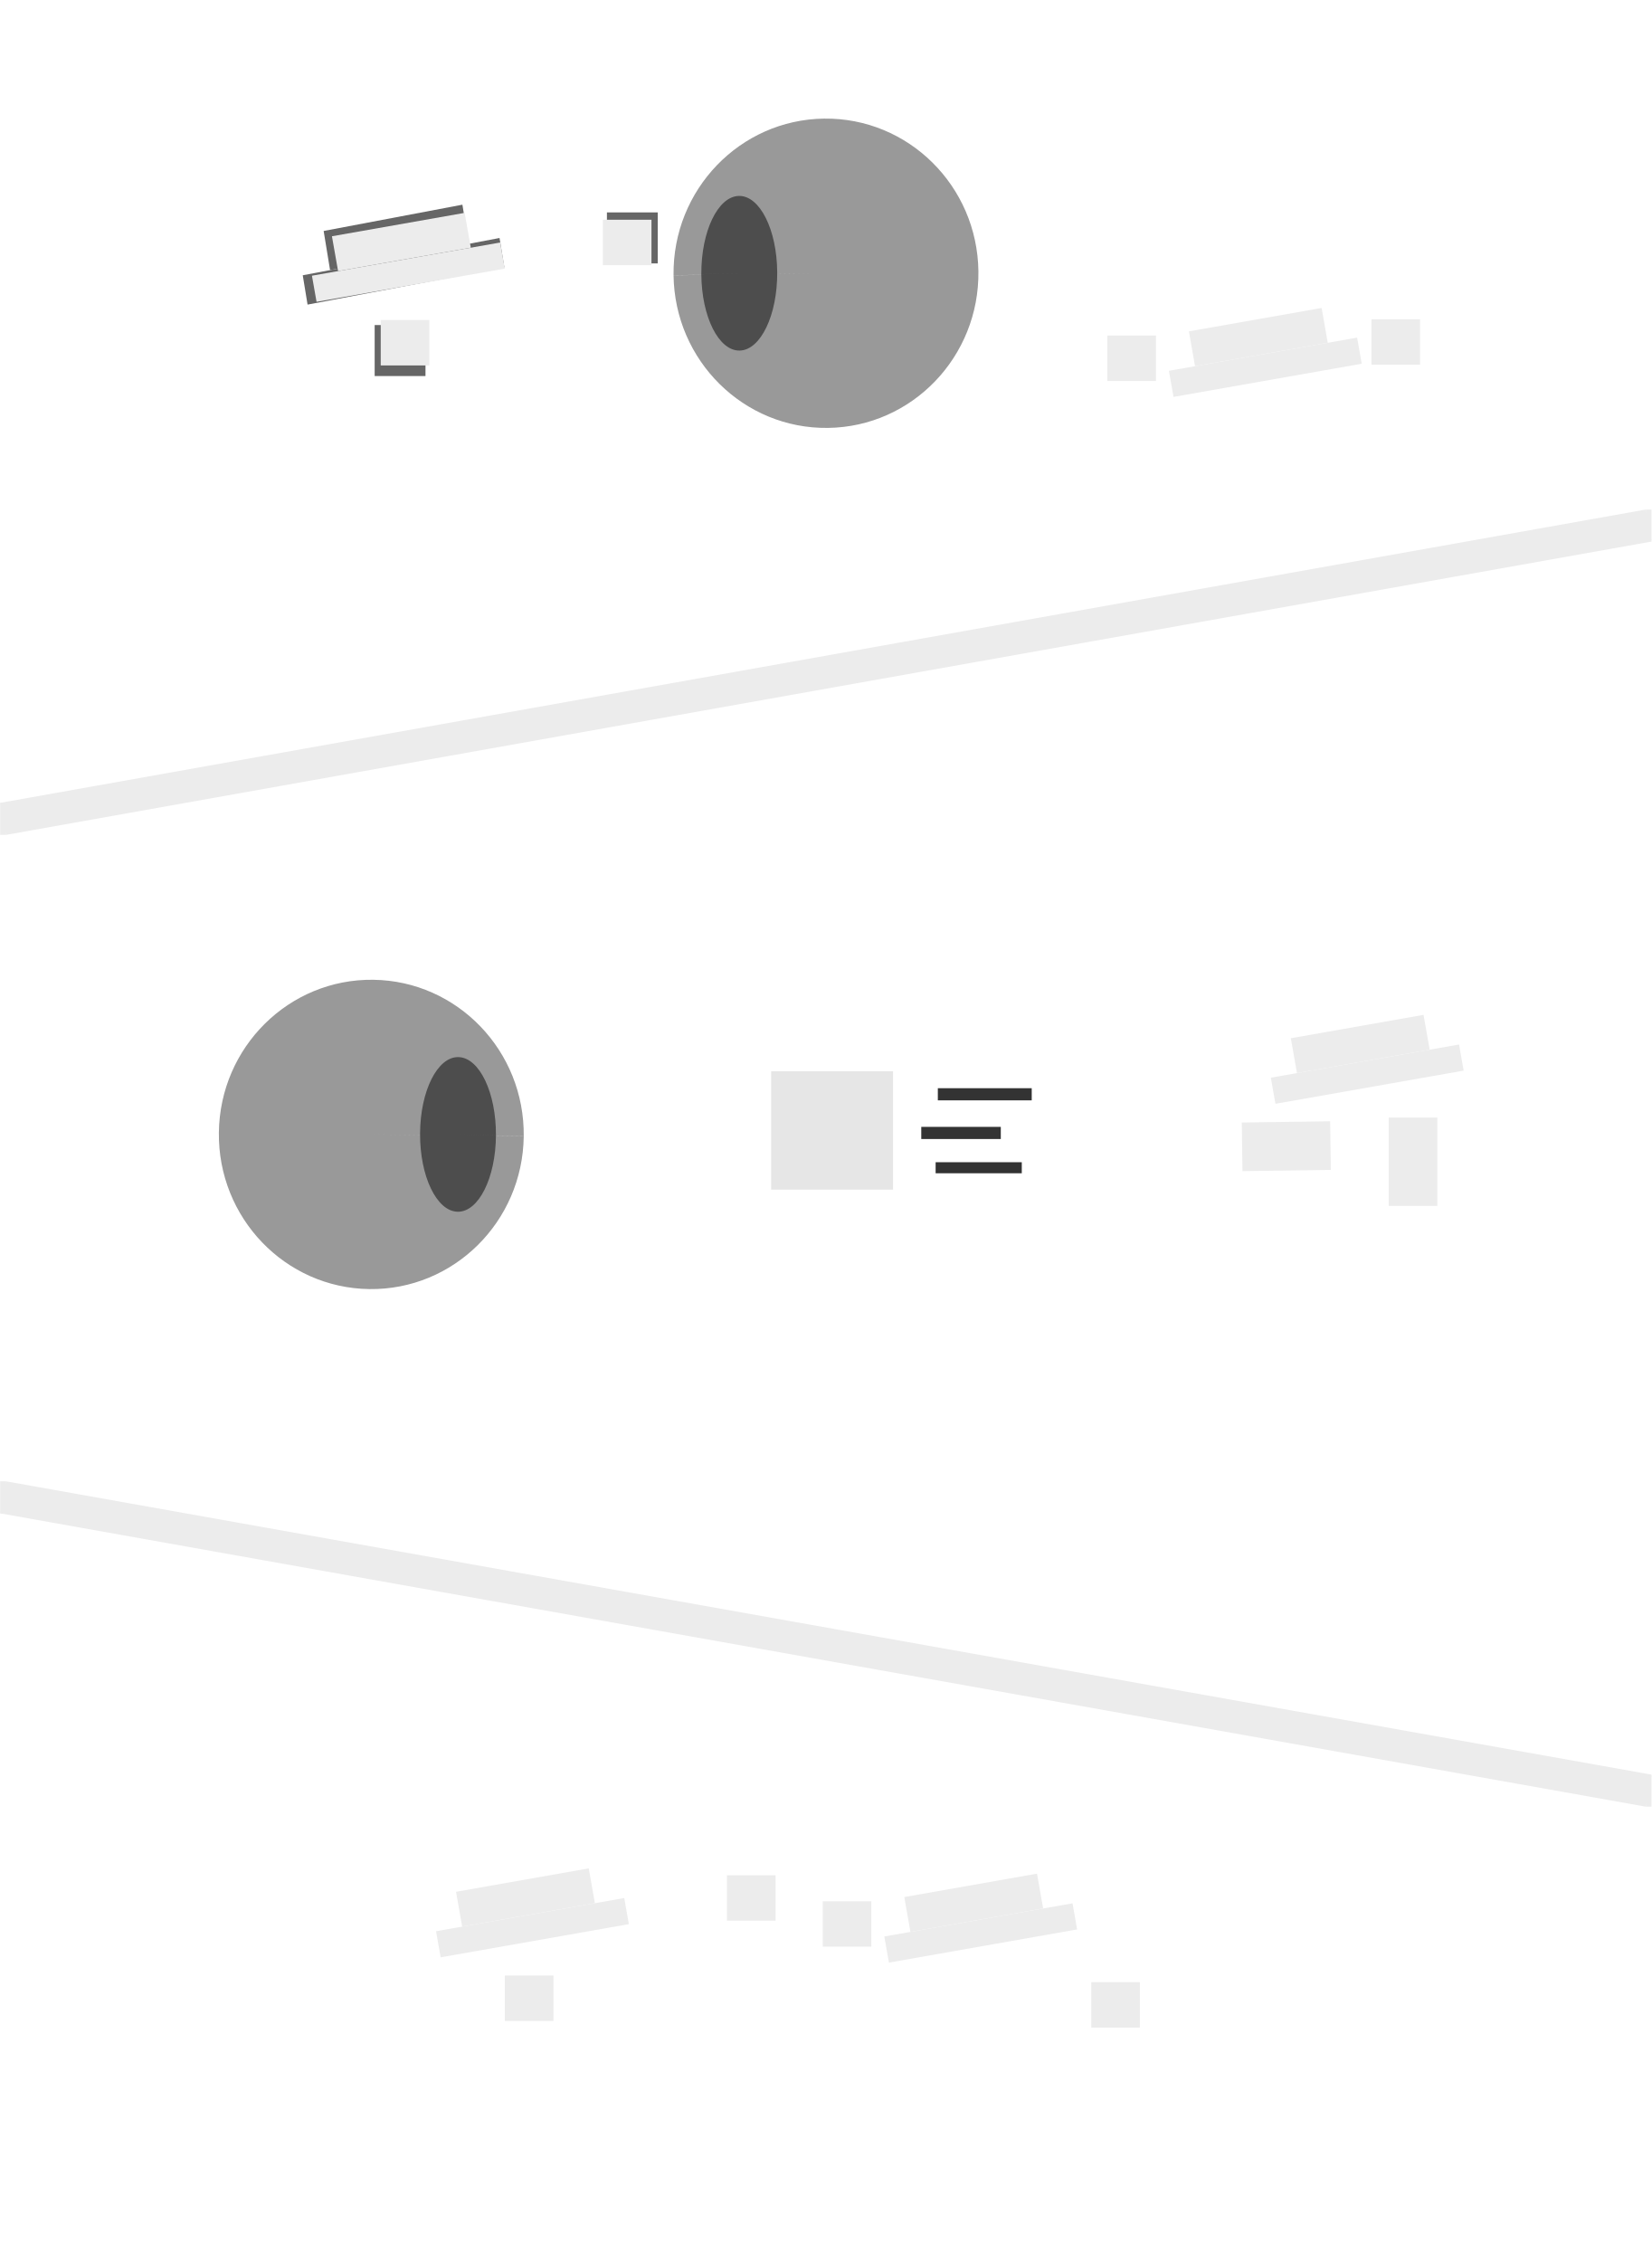
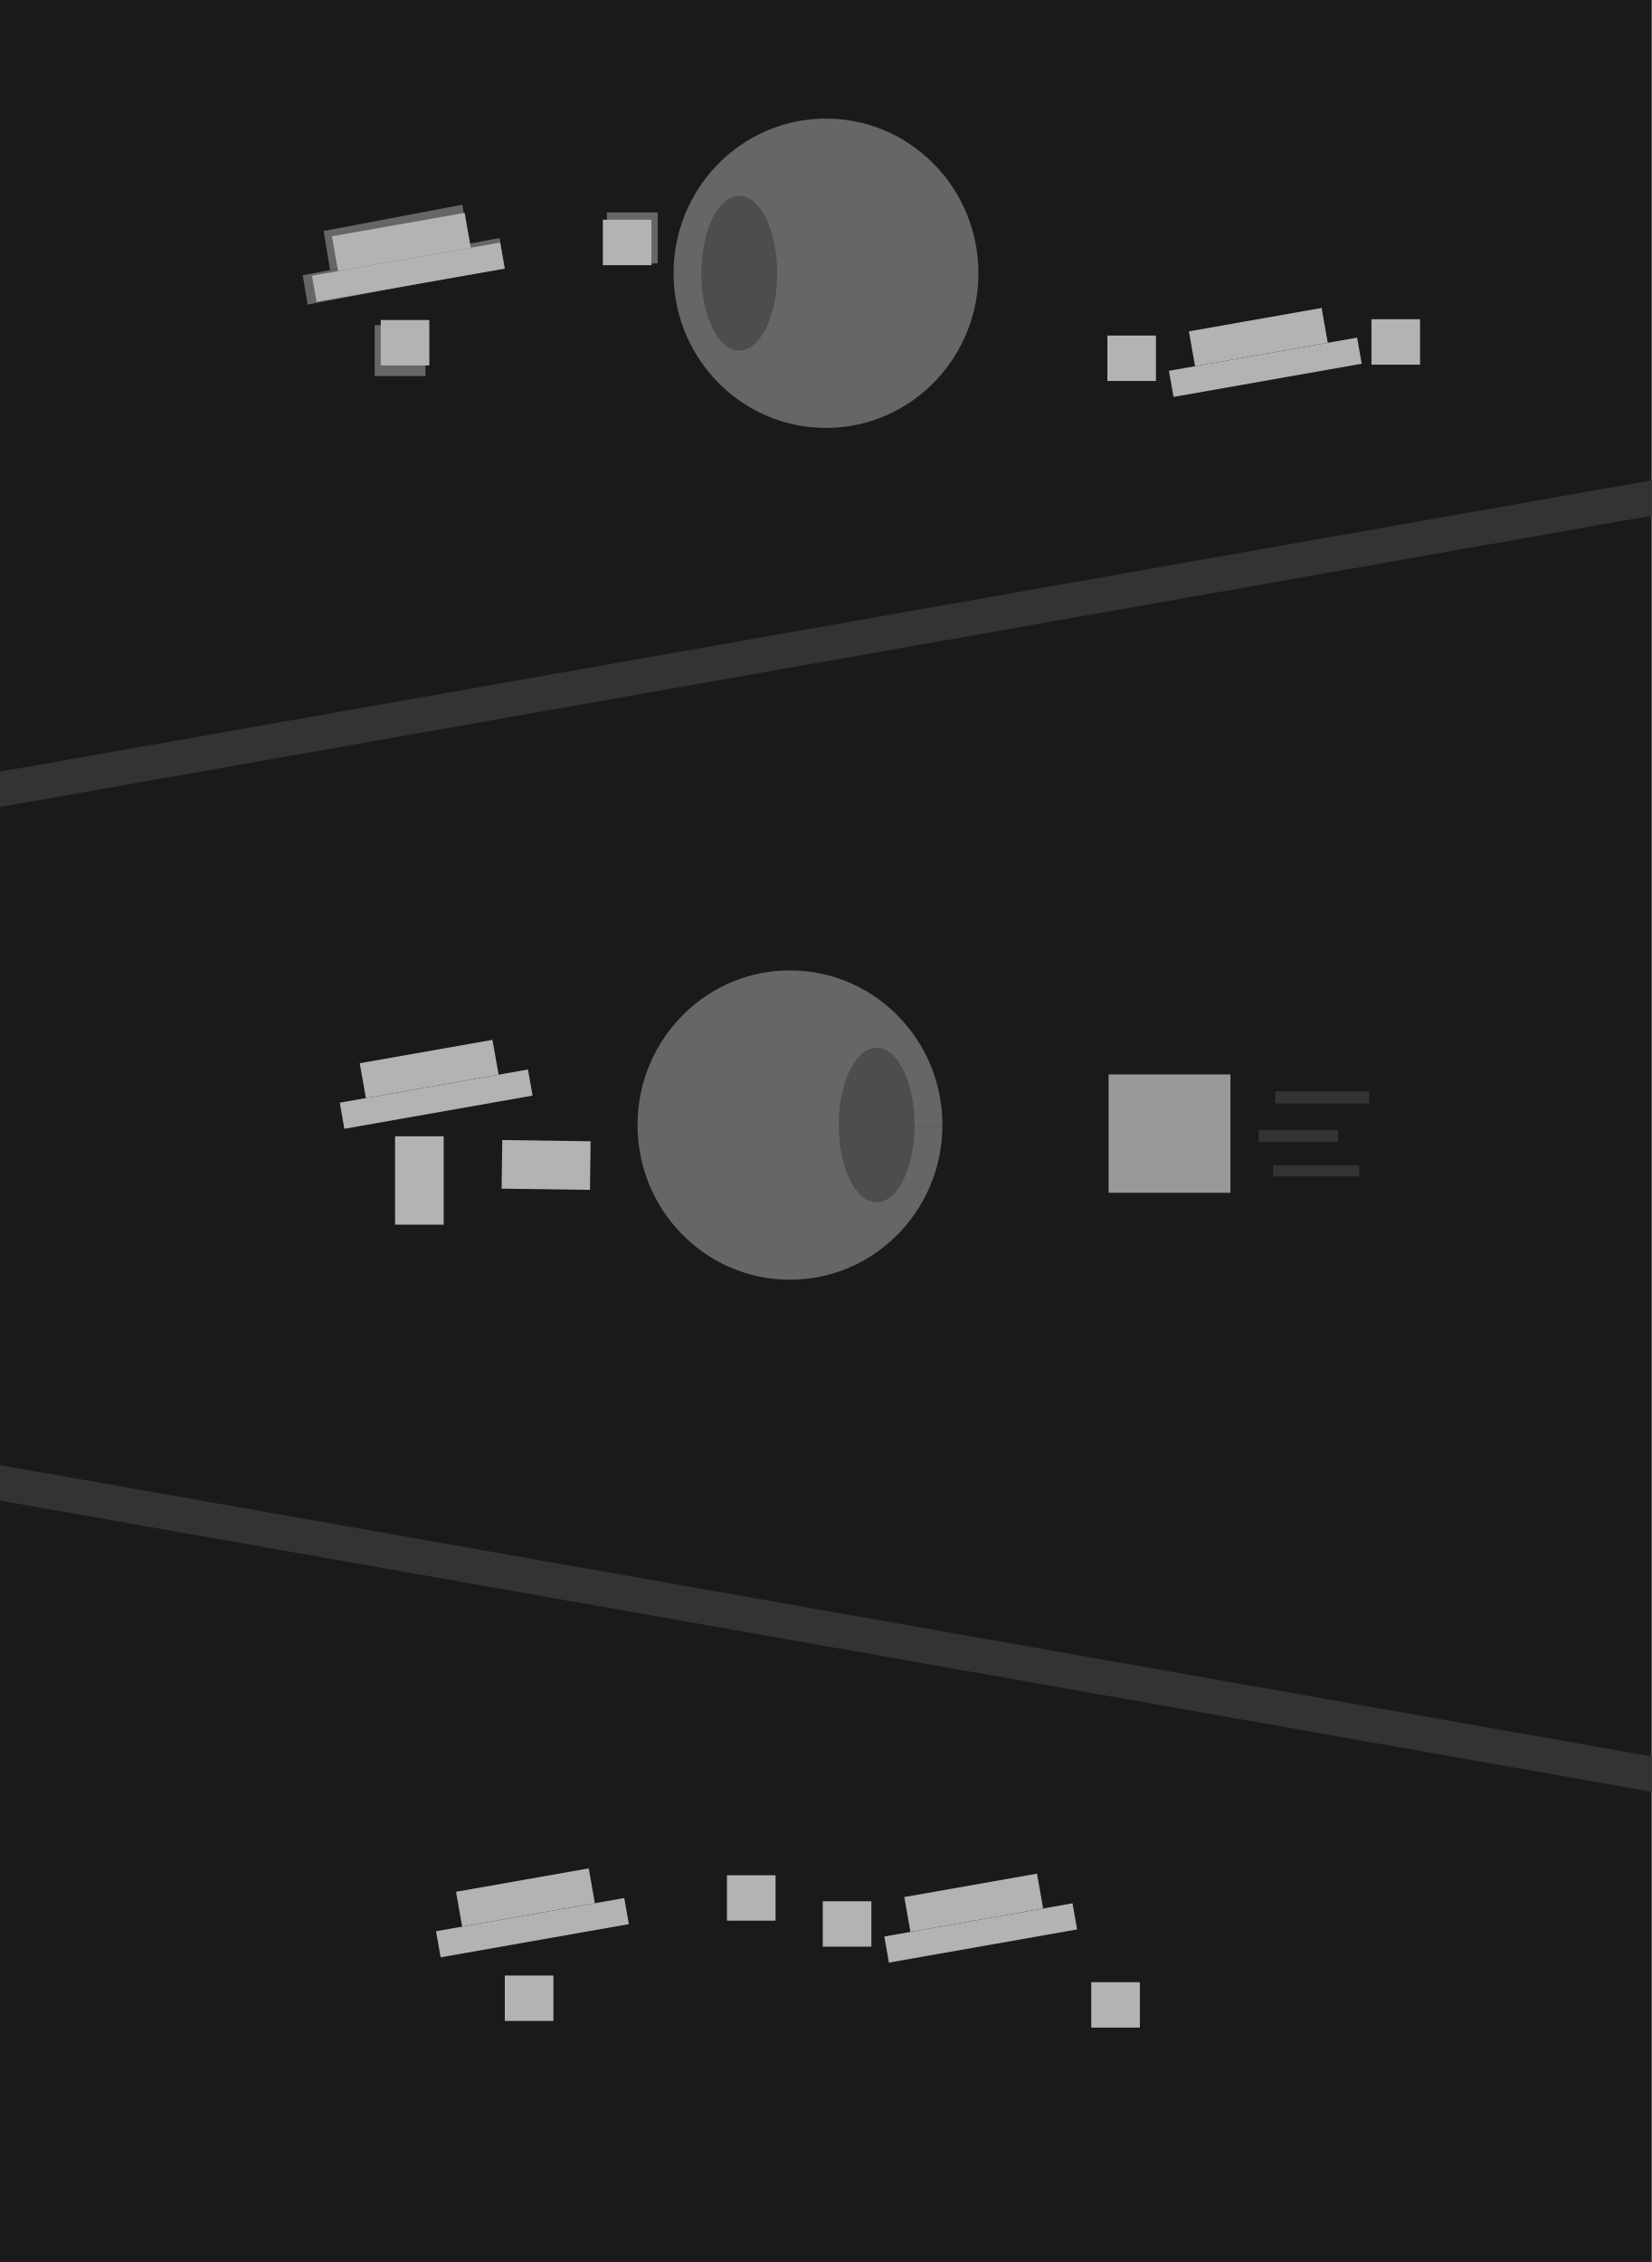
<svg xmlns="http://www.w3.org/2000/svg" width="260" height="356" viewBox="0 0 68.792 94.192" version="1.1" id="svg1">
  <defs id="defs1" />
-   <g id="layer1">
-     <rect style="display:none;fill:#1a1a1a;stroke-width:0.265" id="rect1" width="68.787" height="94.216" x="0" y="0" />
-     <g id="g43" transform="translate(10.37096,37.37893)">
-       <g id="g33">
-         <g id="g30">
-           <rect style="fill:#ececec;stroke-width:0.265" id="rect29" width="2.024" height="3.68" x="47.464" y="9.157" />
-           <rect style="fill:#ececec;stroke-width:0.265" id="rect30" width="2.024" height="3.68" x="9.945" y="-44.888" transform="rotate(89.19392)" />
+   <g id="layer1" style="display:inline">
+     <g id="g1">
+       <rect style="display:inline;fill:#1a1a1a;stroke-width:0.265" id="rect1" width="68.787" height="94.216" x="0" y="0" />
+       <g id="g43" transform="translate(10.37096,37.37893)">
+         <g id="g33" transform="translate(-38.77521,1.040945)" style="fill:#b3b3b3">
+           <g id="g30" transform="matrix(-1,0,0,1,94.34499,-0.2602363)" style="fill:#b3b3b3">
+             <rect style="fill:#b3b3b3;stroke-width:0.265" id="rect29" width="2.024" height="3.68" x="47.464" y="9.157" />
+             <rect style="fill:#b3b3b3;stroke-width:0.265" id="rect30" width="2.024" height="3.68" x="9.945" y="-44.888" transform="rotate(89.19392)" />
+           </g>
+           <g id="g32" transform="rotate(-10,46.62477,8.727835)" style="fill:#b3b3b3">
+             <rect style="fill:#b3b3b3;stroke-width:0.265" id="rect31" width="5.612" height="1.472" x="43.934" y="5.336" />
+             <rect style="fill:#b3b3b3;stroke-width:0.265" id="rect32" width="7.959" height="1.104" x="42.829" y="6.809" />
+           </g>
        </g>
-         <g id="g32" transform="rotate(-10,46.62477,8.727835)">
-           <rect style="fill:#ececec;stroke-width:0.265" id="rect31" width="5.612" height="1.472" x="43.934" y="5.336" />
-           <rect style="fill:#ececec;stroke-width:0.265" id="rect32" width="7.959" height="1.104" x="42.829" y="6.809" />
+         <g id="g42" transform="translate(14.05276,0.1301182)">
+           <rect style="fill:#999999;stroke-width:0.162" id="rect38" width="5.075" height="4.928" x="21.744" y="7.231" />
+           <g id="g41">
+             <rect style="fill:#333333;stroke-width:0.265" id="rect39" width="3.91" height="0.506" x="39.057" y="45.314" transform="translate(-10.37148,-37.37893)" />
+             <rect style="fill:#333333;stroke-width:0.265" id="rect40" width="3.312" height="0.506" x="38.367" y="46.924" transform="translate(-10.37148,-37.37893)" />
+             <rect style="fill:#333333;stroke-width:0.265" id="rect41" width="3.588" height="0.46" x="38.965" y="48.396" transform="translate(-10.37148,-37.37893)" />
+           </g>
+         </g>
+         <g id="g2-8" transform="matrix(-1,0,0,1,64.08367,12.48451)">
+           <path style="fill:#666666;stroke-width:0.508" id="path29-8" d="m 35.208,-2.935 a 6.349,6.441 0 0 1 6.268,-6.52 6.349,6.441 0 0 1 6.428,6.358 6.349,6.441 0 0 1 -6.266,6.522 6.349,6.441 0 0 1 -6.43,-6.356 l 6.348,-0.084 z" />
+           <path style="fill:#4d4d4d;stroke-width:0.179" id="path24-2" d="m 36.365,-2.975 a 1.58,3.22 0 0 1 1.56,-3.26 1.58,3.22 0 0 1 1.6,3.179 A 1.58,3.22 0 0 1 37.965,0.204 1.58,3.22 0 0 1 36.365,-2.974 l 1.58,-0.042 z" />
        </g>
      </g>
-       <g id="g42">
-         <rect style="fill:#e6e6e6;stroke-width:0.162" id="rect38" width="5.075" height="4.928" x="21.744" y="7.231" />
-         <g id="g41">
-           <rect style="fill:#333333;stroke-width:0.265" id="rect39" width="3.91" height="0.506" x="39.057" y="45.314" transform="translate(-10.37148,-37.37893)" />
-           <rect style="fill:#333333;stroke-width:0.265" id="rect40" width="3.312" height="0.506" x="38.367" y="46.924" transform="translate(-10.37148,-37.37893)" />
-           <rect style="fill:#333333;stroke-width:0.265" id="rect41" width="3.588" height="0.46" x="38.965" y="48.396" transform="translate(-10.37148,-37.37893)" />
+       <g id="g8-6-8-5-8" style="display:inline;fill:#333333;fill-opacity:1" transform="translate(-5.1800125e-4,-1.166667)">
+         <rect style="display:inline;fill:#333333;fill-opacity:1;stroke-width:0.8" id="rect20-3-6-5-2" width="69.853" height="1.474" x="0.001" y="-63.651" transform="matrix(0.9848077,0.1736482,0,-1,0,0)" />
+         <rect style="display:inline;fill:#333333;fill-opacity:1;stroke-width:0.8" id="rect15-4-7-7-3-5" width="69.853" height="1.474" x="0.001" y="33.297" transform="matrix(0.9848077,-0.1736482,0,1,0,0)" />
+       </g>
+       <g id="g25" transform="translate(-2.831753,-0.1740007)">
+         <g id="g9" transform="translate(8.957873,8.117394)" style="fill:#b3b3b3">
+           <g id="g5" transform="translate(0,0.6505908)" style="fill:#b3b3b3">
+             <rect style="fill:#b3b3b3;stroke-width:0.19" id="rect5-7" width="2.024" height="1.891" x="50.988" y="4.7" />
+             <rect style="fill:#b3b3b3;stroke-width:0.19" id="rect10" width="2.024" height="1.891" x="39.99" y="5.379" />
+           </g>
+           <g id="g7" transform="rotate(-10,46.62477,8.727835)" style="fill:#b3b3b3">
+             <rect style="fill:#b3b3b3;stroke-width:0.265" id="rect8" width="5.612" height="1.472" x="43.934" y="5.336" />
+             <rect style="fill:#b3b3b3;stroke-width:0.265" id="rect9" width="7.959" height="1.104" x="42.829" y="6.809" />
+           </g>
        </g>
-       </g>
-       <g id="g2-8" transform="matrix(-1,0,0,1,46.64784,12.87486)">
-         <path style="fill:#999999;stroke-width:0.508" id="path29-8" d="m 35.208,-2.935 a 6.349,6.441 0 0 1 6.268,-6.52 6.349,6.441 0 0 1 6.428,6.358 6.349,6.441 0 0 1 -6.266,6.522 6.349,6.441 0 0 1 -6.43,-6.356 l 6.348,-0.084 z" />
-         <path style="fill:#4d4d4d;stroke-width:0.179" id="path24-2" d="m 36.365,-2.975 a 1.58,3.22 0 0 1 1.56,-3.26 1.58,3.22 0 0 1 1.6,3.179 A 1.58,3.22 0 0 1 37.965,0.204 1.58,3.22 0 0 1 36.365,-2.974 l 1.58,-0.042 z" />
-       </g>
-     </g>
-     <g id="g8" transform="translate(-5.2334809e-4)">
-       <g id="g6" transform="matrix(1,0,0,-1,-2.1782692e-7,94.86173)">
-         <rect style="fill:#ececec;stroke-width:0.28" id="rect4" width="69.615" height="1.355" x="-5.46" y="31.352" ry="0" transform="matrix(0.9844859,-0.1754638,0.1718502,0.9851231,0,0)" />
-         <rect style="fill:#ececec;stroke-width:0.265" id="rect5" width="0.23" height="1.288" x="68.546" y="19.632" ry="0" rx="0" />
-         <rect style="fill:#ececec;stroke-width:0.265" id="rect6" width="0.242" height="1.334" x="0.006" y="31.845" ry="0" rx="0" />
-       </g>
-       <g id="g4" transform="translate(0,1.5875)">
-         <rect style="fill:#ececec;stroke-width:0.28" id="rect2" width="69.615" height="1.355" x="-5.46" y="31.352" ry="0" transform="matrix(0.9844859,-0.1754638,0.1718502,0.9851231,0,0)" />
-         <rect style="fill:#ececec;stroke-width:0.265" id="rect3" width="0.23" height="1.288" x="68.546" y="19.632" ry="0" rx="0" />
-         <rect style="fill:#ececec;stroke-width:0.265" id="rect3-8" width="0.242" height="1.334" x="0.006" y="31.845" ry="0" rx="0" />
-       </g>
-     </g>
-     <g id="g25" transform="translate(-2.831753,-0.1740007)">
-       <g id="g9" transform="translate(8.957873,8.117394)">
-         <g id="g5" transform="translate(0,0.6505908)">
-           <rect style="fill:#ececec;stroke-width:0.19" id="rect5-7" width="2.024" height="1.891" x="50.988" y="4.7" />
-           <rect style="fill:#ececec;stroke-width:0.19" id="rect10" width="2.024" height="1.891" x="39.99" y="5.379" />
+         <g id="g9-7" transform="translate(-2.894536,73.31459)" style="fill:#b3b3b3">
+           <g id="g5-2" transform="translate(0,0.6505908)" style="fill:#b3b3b3">
+             <rect style="fill:#b3b3b3;stroke-width:0.19" id="rect5-7-2" width="2.024" height="1.891" x="51.172" y="8.749" />
+             <rect style="fill:#b3b3b3;stroke-width:0.19" id="rect10-8" width="2.024" height="1.891" x="39.99" y="5.379" />
+           </g>
+           <g id="g7-2" transform="rotate(-10,46.62477,8.727835)" style="fill:#b3b3b3">
+             <rect style="fill:#b3b3b3;stroke-width:0.265" id="rect8-8" width="5.612" height="1.472" x="43.934" y="5.336" />
+             <rect style="fill:#b3b3b3;stroke-width:0.265" id="rect9-9" width="7.959" height="1.104" x="42.829" y="6.809" />
+           </g>
        </g>
-         <g id="g7" transform="rotate(-10,46.62477,8.727835)">
-           <rect style="fill:#ececec;stroke-width:0.265" id="rect8" width="5.612" height="1.472" x="43.934" y="5.336" />
-           <rect style="fill:#ececec;stroke-width:0.265" id="rect9" width="7.959" height="1.104" x="42.829" y="6.809" />
+         <g id="g24-1" transform="matrix(1.045551,0,0,1.123106,-29.05198,3.216331)" style="fill:#666666">
+           <g id="g18-5" transform="translate(0,0.6505908)" style="fill:#666666">
+             <rect style="fill:#666666;stroke-width:0.19" id="rect14-86" width="2.024" height="1.891" x="54.669" y="4.516" />
+             <rect style="fill:#666666;stroke-width:0.19" id="rect16-1" width="2.024" height="1.891" x="45.418" y="8.692" />
+           </g>
+           <g id="g23-2" transform="rotate(-10,46.62477,8.727835)" style="fill:#666666">
+             <rect style="fill:#666666;stroke-width:0.265" id="rect20-4" width="5.612" height="1.472" x="43.934" y="5.336" />
+             <rect style="fill:#666666;stroke-width:0.265" id="rect23-2" width="7.959" height="1.104" x="42.829" y="6.809" />
+           </g>
        </g>
-       </g>
-       <g id="g9-7" transform="translate(-2.894536,73.31459)">
-         <g id="g5-2" transform="translate(0,0.6505908)">
-           <rect style="fill:#ececec;stroke-width:0.19" id="rect5-7-2" width="2.024" height="1.891" x="51.172" y="8.749" />
-           <rect style="fill:#ececec;stroke-width:0.19" id="rect10-8" width="2.024" height="1.891" x="39.99" y="5.379" />
+         <g id="g24" transform="translate(-26.73057,4.157515)" style="fill:#b3b3b3">
+           <g id="g18" transform="translate(0,0.6505908)" style="fill:#b3b3b3">
+             <rect style="fill:#b3b3b3;stroke-width:0.19" id="rect14" width="2.024" height="1.891" x="54.669" y="4.516" />
+             <rect style="fill:#b3b3b3;stroke-width:0.19" id="rect16" width="2.024" height="1.891" x="45.418" y="8.692" />
+           </g>
+           <g id="g23" transform="rotate(-10,46.62477,8.727835)" style="fill:#b3b3b3">
+             <rect style="fill:#b3b3b3;stroke-width:0.265" id="rect20" width="5.612" height="1.472" x="43.934" y="5.336" />
+             <rect style="fill:#b3b3b3;stroke-width:0.265" id="rect23" width="7.959" height="1.104" x="42.829" y="6.809" />
+           </g>
        </g>
-         <g id="g7-2" transform="rotate(-10,46.62477,8.727835)">
-           <rect style="fill:#ececec;stroke-width:0.265" id="rect8-8" width="5.612" height="1.472" x="43.934" y="5.336" />
-           <rect style="fill:#ececec;stroke-width:0.265" id="rect9-9" width="7.959" height="1.104" x="42.829" y="6.809" />
+         <g id="g24-0" transform="translate(-21.56284,73.09477)" style="fill:#b3b3b3">
+           <g id="g18-8" transform="translate(0,0.6505908)" style="fill:#b3b3b3">
+             <rect style="fill:#b3b3b3;stroke-width:0.19" id="rect14-8" width="2.024" height="1.891" x="54.669" y="4.516" />
+             <rect style="fill:#b3b3b3;stroke-width:0.19" id="rect16-0" width="2.024" height="1.891" x="45.418" y="8.692" />
+           </g>
+           <g id="g23-6" transform="rotate(-10,46.62477,8.727835)" style="fill:#b3b3b3">
+             <rect style="fill:#b3b3b3;stroke-width:0.265" id="rect20-8" width="5.612" height="1.472" x="43.934" y="5.336" />
+             <rect style="fill:#b3b3b3;stroke-width:0.265" id="rect23-1" width="7.959" height="1.104" x="42.829" y="6.809" />
+           </g>
        </g>
-       </g>
-       <g id="g24-1" transform="matrix(1.045551,0,0,1.123106,-29.05198,3.216331)" style="fill:#666666">
-         <g id="g18-5" transform="translate(0,0.6505908)" style="fill:#666666">
-           <rect style="fill:#666666;stroke-width:0.19" id="rect14-86" width="2.024" height="1.891" x="54.669" y="4.516" />
-           <rect style="fill:#666666;stroke-width:0.19" id="rect16-1" width="2.024" height="1.891" x="45.418" y="8.692" />
+         <g id="g2" transform="translate(-4.325997,14.56781)">
+           <path style="fill:#666666;stroke-width:0.508" id="path29" d="m 35.208,-2.935 a 6.349,6.441 0 0 1 6.268,-6.52 6.349,6.441 0 0 1 6.428,6.358 6.349,6.441 0 0 1 -6.266,6.522 6.349,6.441 0 0 1 -6.43,-6.356 l 6.348,-0.084 z" />
+           <path style="fill:#4d4d4d;stroke-width:0.179" id="path24" d="m 36.365,-2.975 a 1.58,3.22 0 0 1 1.56,-3.26 1.58,3.22 0 0 1 1.6,3.179 A 1.58,3.22 0 0 1 37.965,0.204 1.58,3.22 0 0 1 36.365,-2.974 l 1.58,-0.042 z" />
        </g>
-         <g id="g23-2" transform="rotate(-10,46.62477,8.727835)" style="fill:#666666">
-           <rect style="fill:#666666;stroke-width:0.265" id="rect20-4" width="5.612" height="1.472" x="43.934" y="5.336" />
-           <rect style="fill:#666666;stroke-width:0.265" id="rect23-2" width="7.959" height="1.104" x="42.829" y="6.809" />
-         </g>
-       </g>
-       <g id="g24" transform="translate(-26.73057,4.157515)">
-         <g id="g18" transform="translate(0,0.6505908)">
-           <rect style="fill:#ececec;stroke-width:0.19" id="rect14" width="2.024" height="1.891" x="54.669" y="4.516" />
-           <rect style="fill:#ececec;stroke-width:0.19" id="rect16" width="2.024" height="1.891" x="45.418" y="8.692" />
-         </g>
-         <g id="g23" transform="rotate(-10,46.62477,8.727835)">
-           <rect style="fill:#ececec;stroke-width:0.265" id="rect20" width="5.612" height="1.472" x="43.934" y="5.336" />
-           <rect style="fill:#ececec;stroke-width:0.265" id="rect23" width="7.959" height="1.104" x="42.829" y="6.809" />
-         </g>
-       </g>
-       <g id="g24-0" transform="translate(-21.56284,73.09477)">
-         <g id="g18-8" transform="translate(0,0.6505908)">
-           <rect style="fill:#ececec;stroke-width:0.19" id="rect14-8" width="2.024" height="1.891" x="54.669" y="4.516" />
-           <rect style="fill:#ececec;stroke-width:0.19" id="rect16-0" width="2.024" height="1.891" x="45.418" y="8.692" />
-         </g>
-         <g id="g23-6" transform="rotate(-10,46.62477,8.727835)">
-           <rect style="fill:#ececec;stroke-width:0.265" id="rect20-8" width="5.612" height="1.472" x="43.934" y="5.336" />
-           <rect style="fill:#ececec;stroke-width:0.265" id="rect23-1" width="7.959" height="1.104" x="42.829" y="6.809" />
-         </g>
-       </g>
-       <g id="g2" transform="translate(-4.325997,14.56781)">
-         <path style="fill:#999999;stroke-width:0.508" id="path29" d="m 35.208,-2.935 a 6.349,6.441 0 0 1 6.268,-6.52 6.349,6.441 0 0 1 6.428,6.358 6.349,6.441 0 0 1 -6.266,6.522 6.349,6.441 0 0 1 -6.43,-6.356 l 6.348,-0.084 z" />
-         <path style="fill:#4d4d4d;stroke-width:0.179" id="path24" d="m 36.365,-2.975 a 1.58,3.22 0 0 1 1.56,-3.26 1.58,3.22 0 0 1 1.6,3.179 A 1.58,3.22 0 0 1 37.965,0.204 1.58,3.22 0 0 1 36.365,-2.974 l 1.58,-0.042 z" />
      </g>
    </g>
  </g>
</svg>
